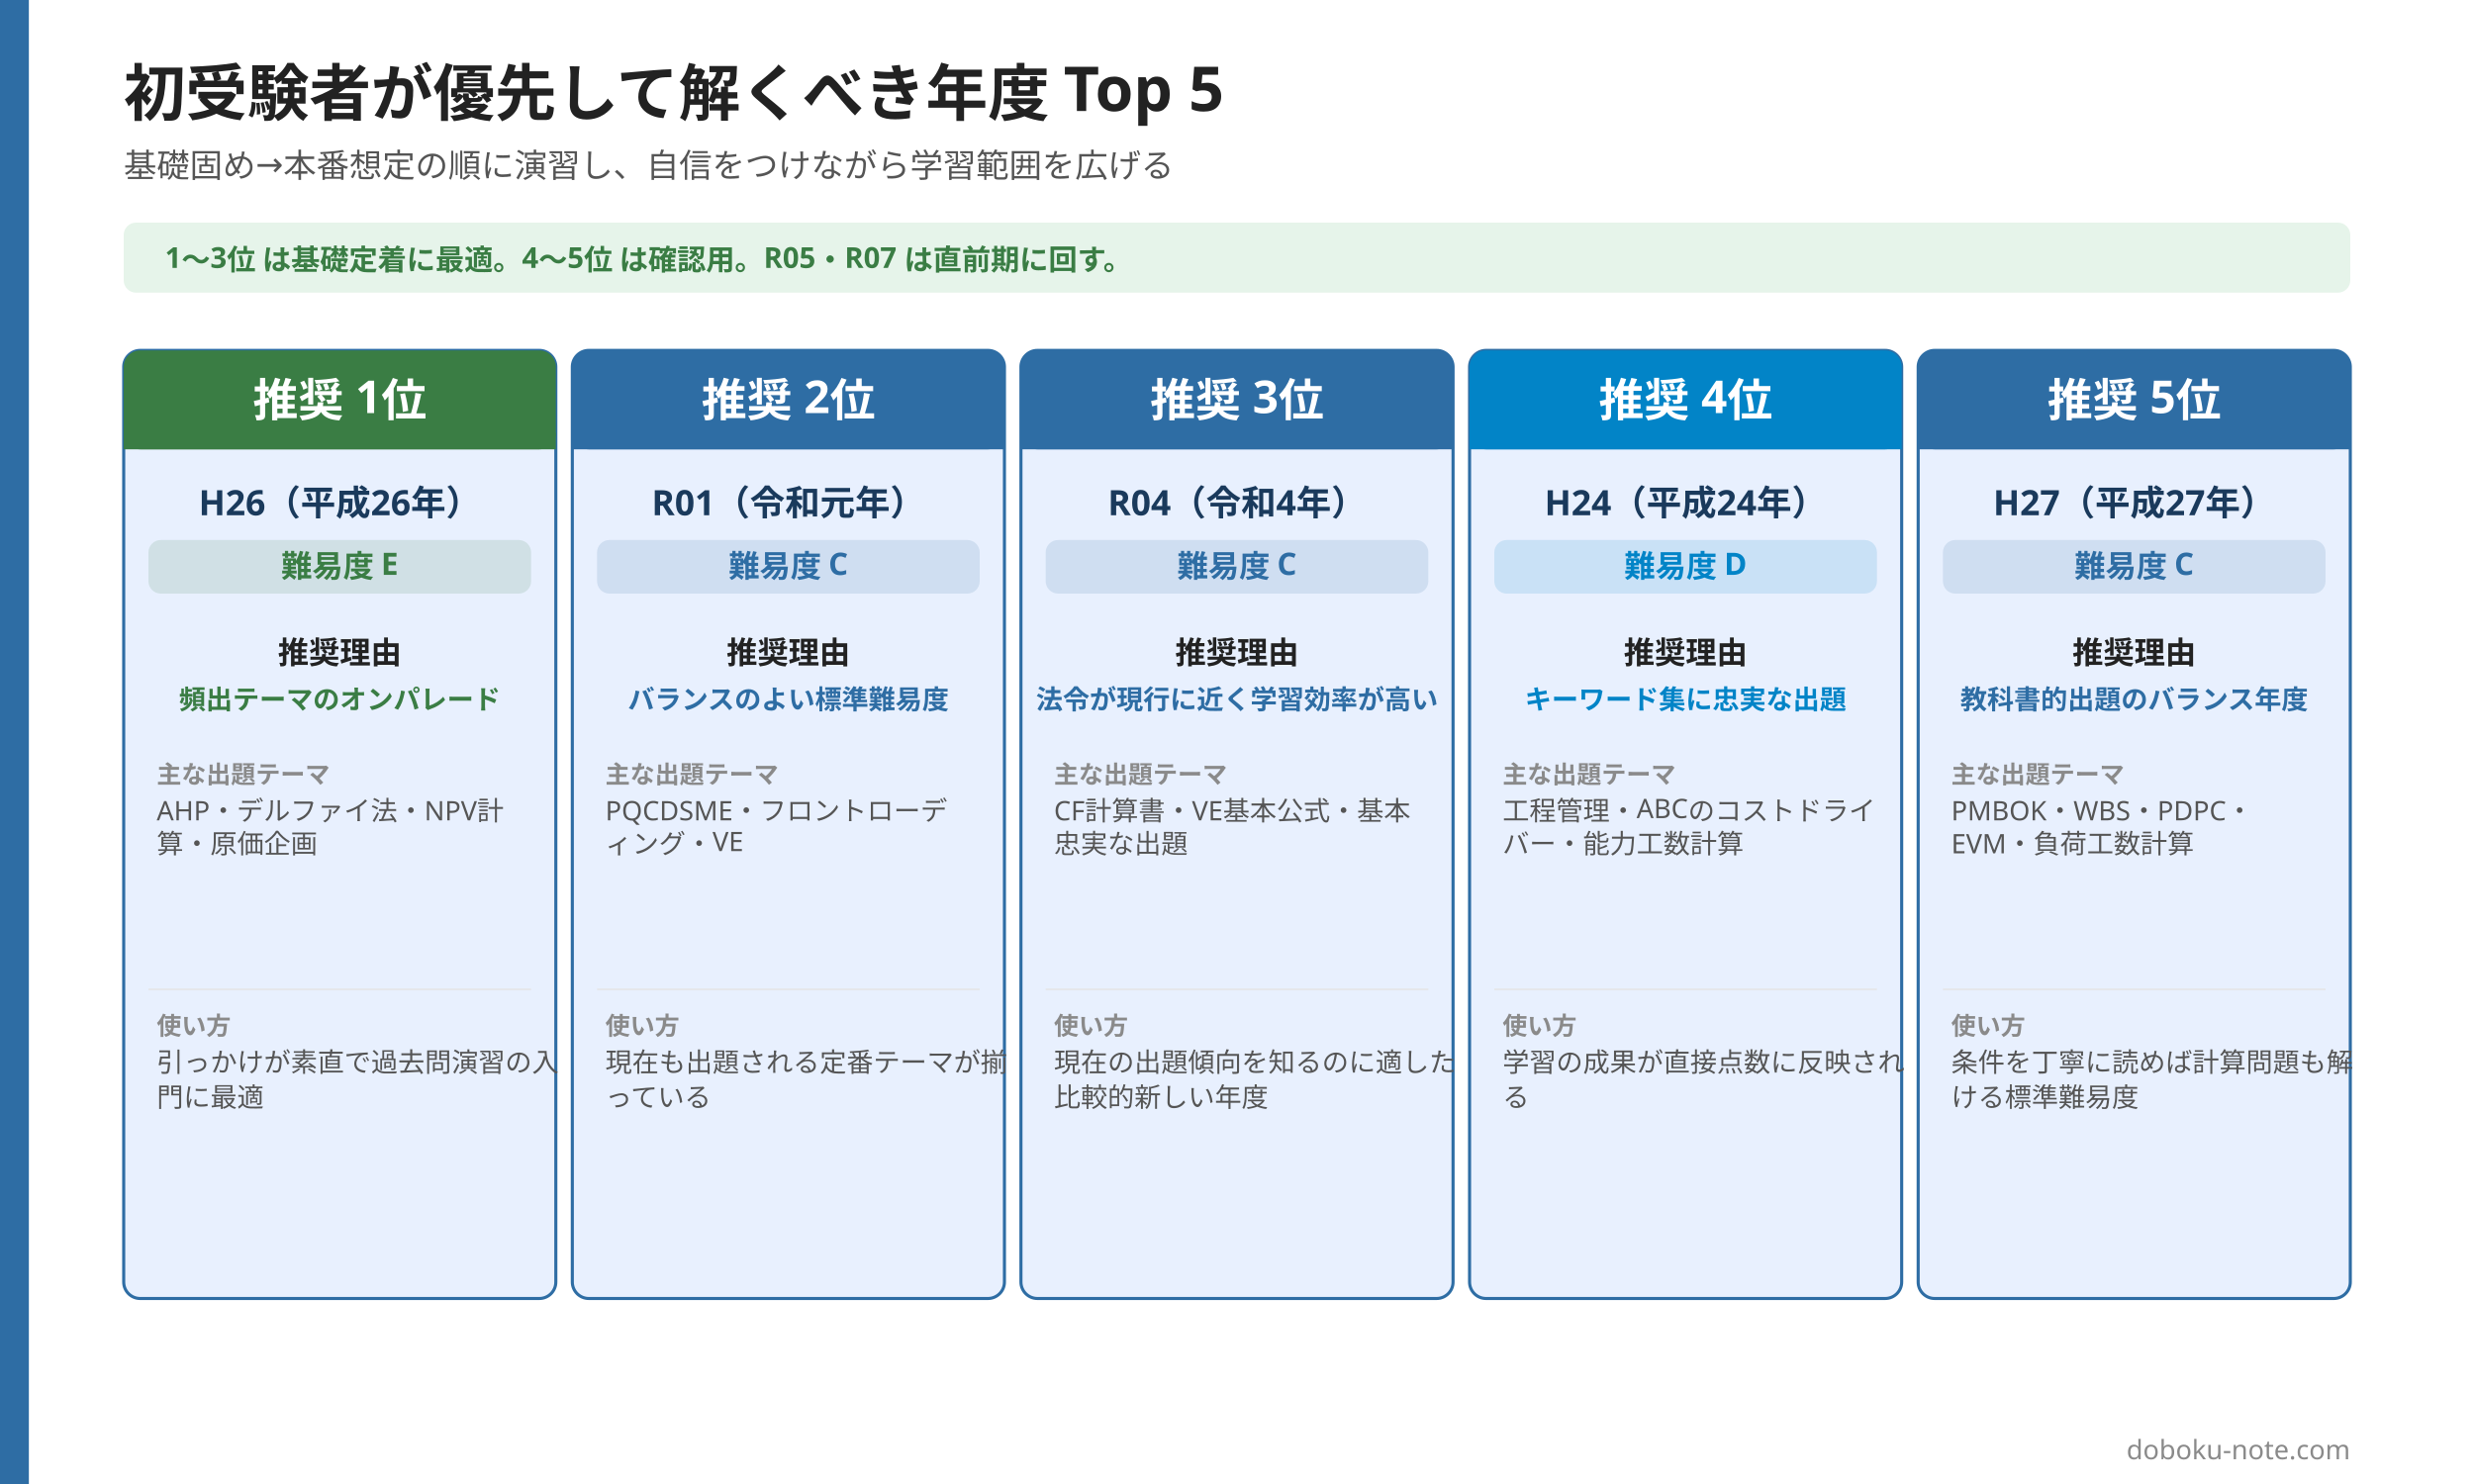
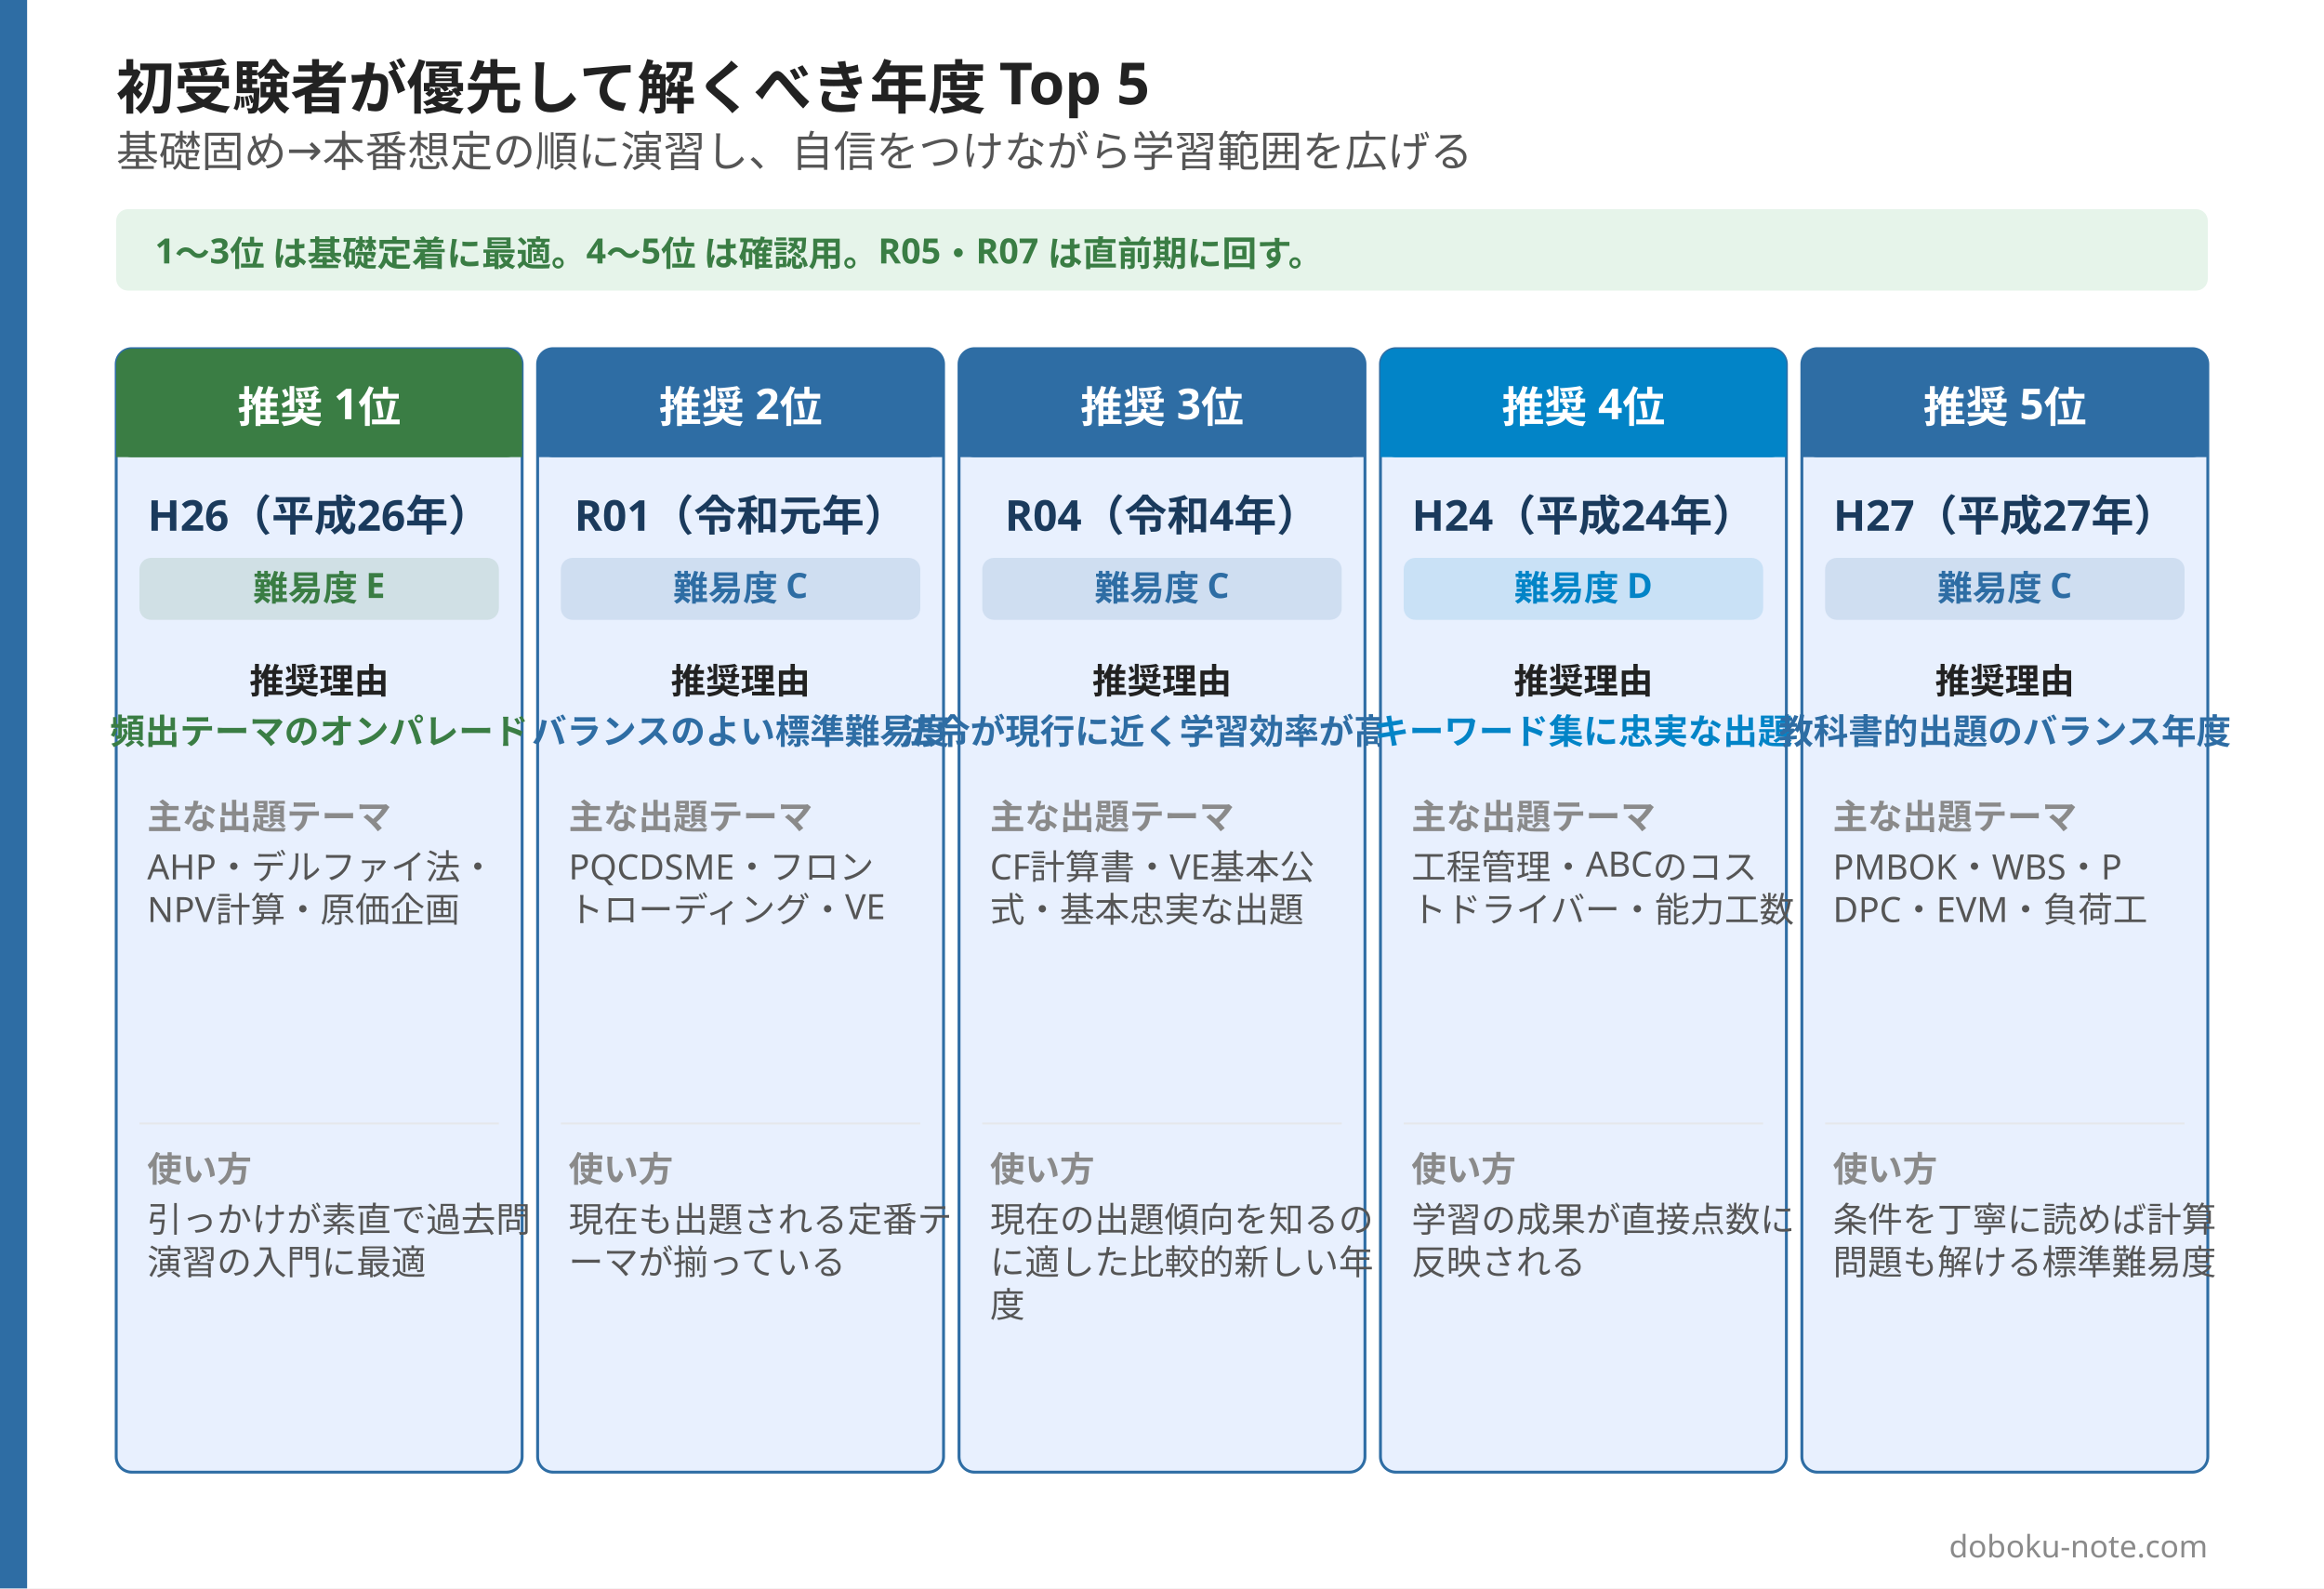
- <svg xmlns="http://www.w3.org/2000/svg" width="1200" height="720" viewBox="0 0 1200 720">
-   <rect width="1200" height="720" fill="#ffffff" />
-   <rect x="0" y="0" width="14" height="720" fill="#2e6da4" />
+ <svg xmlns="http://www.w3.org/2000/svg" width="1200" height="820" viewBox="0 0 1200 820">
+   <rect width="1200" height="820" fill="#ffffff" />
+   <rect x="0" y="0" width="14" height="820" fill="#2e6da4" />
  <text x="60" y="56" font-family="Hiragino Sans, Hiragino Kaku Gothic ProN, Yu Gothic, Noto Sans JP, sans-serif" font-size="30" font-weight="800" fill="#222222">初受験者が優先して解くべき年度 Top 5</text>
-   <text x="60" y="86" font-family="Hiragino Sans, Hiragino Kaku Gothic ProN, Yu Gothic, Noto Sans JP, sans-serif" font-size="16" font-weight="500" fill="#555555">基礎固め→本番想定の順に演習し、自信をつけながら学習範囲を広げる</text>
-   <rect x="60" y="108" width="1080" height="34" rx="6" fill="#e6f4ea" />
-   <text x="80" y="130" font-family="Hiragino Sans, Hiragino Kaku Gothic ProN, Yu Gothic, Noto Sans JP, sans-serif" font-size="14" font-weight="600" fill="#3a7d44">1〜3位 は基礎定着に最適。4〜5位 は確認用。R05・R07 は直前期に回す。</text>
-   <rect x="60" y="170" width="209.6" height="460" rx="8" fill="#e8f0fe" stroke="#2e6da4" stroke-width="1.5" />
-   <rect x="60" y="170" width="209.6" height="48" rx="8" fill="#3a7d44" />
-   <rect x="60" y="210" width="209.6" height="8" fill="#3a7d44" />
-   <text x="164.8" y="202" font-family="Hiragino Sans, Hiragino Kaku Gothic ProN, Yu Gothic, Noto Sans JP, sans-serif" font-size="22" font-weight="800" fill="#ffffff" text-anchor="middle">推奨 1位</text>
-   <text x="164.8" y="250" font-family="Hiragino Sans, Hiragino Kaku Gothic ProN, Yu Gothic, Noto Sans JP, sans-serif" font-size="17" font-weight="700" fill="#1a3a5c" text-anchor="middle">H26（平成26年）</text>
-   <rect x="72" y="262" width="185.6" height="26" rx="6" fill="#3a7d4422" />
-   <text x="164.8" y="280" font-family="Hiragino Sans, Hiragino Kaku Gothic ProN, Yu Gothic, Noto Sans JP, sans-serif" font-size="15" font-weight="700" fill="#3a7d44" text-anchor="middle">難易度 E</text>
-   <text x="164.8" y="322" font-family="Hiragino Sans, Hiragino Kaku Gothic ProN, Yu Gothic, Noto Sans JP, sans-serif" font-size="15" font-weight="700" fill="#222222" text-anchor="middle">推奨理由</text>
-   <text x="164.8" y="344" font-family="Hiragino Sans, Hiragino Kaku Gothic ProN, Yu Gothic, Noto Sans JP, sans-serif" font-size="13" font-weight="600" fill="#3a7d44" text-anchor="middle">頻出テーマのオンパレード</text>
-   <text x="76" y="380" font-family="Hiragino Sans, Hiragino Kaku Gothic ProN, Yu Gothic, Noto Sans JP, sans-serif" font-size="12" font-weight="700" fill="#8a8a8a">主な出題テーマ</text>
-   <text x="76" y="398" font-family="Hiragino Sans, Hiragino Kaku Gothic ProN, Yu Gothic, Noto Sans JP, sans-serif" font-size="13" fill="#555555">AHP・デルファイ法・NPV計</text>
-   <text x="76" y="414" font-family="Hiragino Sans, Hiragino Kaku Gothic ProN, Yu Gothic, Noto Sans JP, sans-serif" font-size="13" fill="#555555">算・原価企画</text>
-   <line x1="72" y1="480" x2="257.6" y2="480" stroke="#e5e7eb" stroke-width="1" />
-   <text x="76" y="502" font-family="Hiragino Sans, Hiragino Kaku Gothic ProN, Yu Gothic, Noto Sans JP, sans-serif" font-size="12" font-weight="700" fill="#8a8a8a">使い方</text>
-   <text x="76" y="520" font-family="Hiragino Sans, Hiragino Kaku Gothic ProN, Yu Gothic, Noto Sans JP, sans-serif" font-size="13" fill="#555555">引っかけが素直で過去問演習の入</text>
-   <text x="76" y="537" font-family="Hiragino Sans, Hiragino Kaku Gothic ProN, Yu Gothic, Noto Sans JP, sans-serif" font-size="13" fill="#555555">門に最適</text>
-   <rect x="277.6" y="170" width="209.6" height="460" rx="8" fill="#e8f0fe" stroke="#2e6da4" stroke-width="1.5" />
-   <rect x="277.6" y="170" width="209.6" height="48" rx="8" fill="#2e6da4" />
-   <rect x="277.6" y="210" width="209.6" height="8" fill="#2e6da4" />
-   <text x="382.4" y="202" font-family="Hiragino Sans, Hiragino Kaku Gothic ProN, Yu Gothic, Noto Sans JP, sans-serif" font-size="22" font-weight="800" fill="#ffffff" text-anchor="middle">推奨 2位</text>
-   <text x="382.4" y="250" font-family="Hiragino Sans, Hiragino Kaku Gothic ProN, Yu Gothic, Noto Sans JP, sans-serif" font-size="17" font-weight="700" fill="#1a3a5c" text-anchor="middle">R01（令和元年）</text>
-   <rect x="289.6" y="262" width="185.6" height="26" rx="6" fill="#2e6da422" />
-   <text x="382.4" y="280" font-family="Hiragino Sans, Hiragino Kaku Gothic ProN, Yu Gothic, Noto Sans JP, sans-serif" font-size="15" font-weight="700" fill="#2e6da4" text-anchor="middle">難易度 C</text>
-   <text x="382.4" y="322" font-family="Hiragino Sans, Hiragino Kaku Gothic ProN, Yu Gothic, Noto Sans JP, sans-serif" font-size="15" font-weight="700" fill="#222222" text-anchor="middle">推奨理由</text>
-   <text x="382.4" y="344" font-family="Hiragino Sans, Hiragino Kaku Gothic ProN, Yu Gothic, Noto Sans JP, sans-serif" font-size="13" font-weight="600" fill="#2e6da4" text-anchor="middle">バランスのよい標準難易度</text>
-   <text x="293.6" y="380" font-family="Hiragino Sans, Hiragino Kaku Gothic ProN, Yu Gothic, Noto Sans JP, sans-serif" font-size="12" font-weight="700" fill="#8a8a8a">主な出題テーマ</text>
-   <text x="293.6" y="398" font-family="Hiragino Sans, Hiragino Kaku Gothic ProN, Yu Gothic, Noto Sans JP, sans-serif" font-size="13" fill="#555555">PQCDSME・フロントローデ</text>
-   <text x="293.6" y="414" font-family="Hiragino Sans, Hiragino Kaku Gothic ProN, Yu Gothic, Noto Sans JP, sans-serif" font-size="13" fill="#555555">ィング・VE</text>
-   <line x1="289.6" y1="480" x2="475.2" y2="480" stroke="#e5e7eb" stroke-width="1" />
-   <text x="293.6" y="502" font-family="Hiragino Sans, Hiragino Kaku Gothic ProN, Yu Gothic, Noto Sans JP, sans-serif" font-size="12" font-weight="700" fill="#8a8a8a">使い方</text>
-   <text x="293.6" y="520" font-family="Hiragino Sans, Hiragino Kaku Gothic ProN, Yu Gothic, Noto Sans JP, sans-serif" font-size="13" fill="#555555">現在も出題される定番テーマが揃</text>
-   <text x="293.6" y="537" font-family="Hiragino Sans, Hiragino Kaku Gothic ProN, Yu Gothic, Noto Sans JP, sans-serif" font-size="13" fill="#555555">っている</text>
-   <rect x="495.2" y="170" width="209.6" height="460" rx="8" fill="#e8f0fe" stroke="#2e6da4" stroke-width="1.5" />
-   <rect x="495.2" y="170" width="209.6" height="48" rx="8" fill="#2e6da4" />
-   <rect x="495.2" y="210" width="209.6" height="8" fill="#2e6da4" />
-   <text x="600" y="202" font-family="Hiragino Sans, Hiragino Kaku Gothic ProN, Yu Gothic, Noto Sans JP, sans-serif" font-size="22" font-weight="800" fill="#ffffff" text-anchor="middle">推奨 3位</text>
-   <text x="600" y="250" font-family="Hiragino Sans, Hiragino Kaku Gothic ProN, Yu Gothic, Noto Sans JP, sans-serif" font-size="17" font-weight="700" fill="#1a3a5c" text-anchor="middle">R04（令和4年）</text>
-   <rect x="507.2" y="262" width="185.6" height="26" rx="6" fill="#2e6da422" />
-   <text x="600" y="280" font-family="Hiragino Sans, Hiragino Kaku Gothic ProN, Yu Gothic, Noto Sans JP, sans-serif" font-size="15" font-weight="700" fill="#2e6da4" text-anchor="middle">難易度 C</text>
-   <text x="600" y="322" font-family="Hiragino Sans, Hiragino Kaku Gothic ProN, Yu Gothic, Noto Sans JP, sans-serif" font-size="15" font-weight="700" fill="#222222" text-anchor="middle">推奨理由</text>
-   <text x="600" y="344" font-family="Hiragino Sans, Hiragino Kaku Gothic ProN, Yu Gothic, Noto Sans JP, sans-serif" font-size="13" font-weight="600" fill="#2e6da4" text-anchor="middle">法令が現行に近く学習効率が高い</text>
-   <text x="511.2" y="380" font-family="Hiragino Sans, Hiragino Kaku Gothic ProN, Yu Gothic, Noto Sans JP, sans-serif" font-size="12" font-weight="700" fill="#8a8a8a">主な出題テーマ</text>
-   <text x="511.2" y="398" font-family="Hiragino Sans, Hiragino Kaku Gothic ProN, Yu Gothic, Noto Sans JP, sans-serif" font-size="13" fill="#555555">CF計算書・VE基本公式・基本</text>
-   <text x="511.2" y="414" font-family="Hiragino Sans, Hiragino Kaku Gothic ProN, Yu Gothic, Noto Sans JP, sans-serif" font-size="13" fill="#555555">忠実な出題</text>
-   <line x1="507.2" y1="480" x2="692.8" y2="480" stroke="#e5e7eb" stroke-width="1" />
-   <text x="511.2" y="502" font-family="Hiragino Sans, Hiragino Kaku Gothic ProN, Yu Gothic, Noto Sans JP, sans-serif" font-size="12" font-weight="700" fill="#8a8a8a">使い方</text>
-   <text x="511.2" y="520" font-family="Hiragino Sans, Hiragino Kaku Gothic ProN, Yu Gothic, Noto Sans JP, sans-serif" font-size="13" fill="#555555">現在の出題傾向を知るのに適した</text>
-   <text x="511.2" y="537" font-family="Hiragino Sans, Hiragino Kaku Gothic ProN, Yu Gothic, Noto Sans JP, sans-serif" font-size="13" fill="#555555">比較的新しい年度</text>
-   <rect x="712.8" y="170" width="209.6" height="460" rx="8" fill="#e8f0fe" stroke="#2e6da4" stroke-width="1.5" />
-   <rect x="712.8" y="170" width="209.6" height="48" rx="8" fill="#0284c7" />
-   <rect x="712.8" y="210" width="209.6" height="8" fill="#0284c7" />
-   <text x="817.6" y="202" font-family="Hiragino Sans, Hiragino Kaku Gothic ProN, Yu Gothic, Noto Sans JP, sans-serif" font-size="22" font-weight="800" fill="#ffffff" text-anchor="middle">推奨 4位</text>
-   <text x="817.6" y="250" font-family="Hiragino Sans, Hiragino Kaku Gothic ProN, Yu Gothic, Noto Sans JP, sans-serif" font-size="17" font-weight="700" fill="#1a3a5c" text-anchor="middle">H24（平成24年）</text>
-   <rect x="724.8" y="262" width="185.6" height="26" rx="6" fill="#0284c722" />
-   <text x="817.6" y="280" font-family="Hiragino Sans, Hiragino Kaku Gothic ProN, Yu Gothic, Noto Sans JP, sans-serif" font-size="15" font-weight="700" fill="#0284c7" text-anchor="middle">難易度 D</text>
-   <text x="817.6" y="322" font-family="Hiragino Sans, Hiragino Kaku Gothic ProN, Yu Gothic, Noto Sans JP, sans-serif" font-size="15" font-weight="700" fill="#222222" text-anchor="middle">推奨理由</text>
-   <text x="817.6" y="344" font-family="Hiragino Sans, Hiragino Kaku Gothic ProN, Yu Gothic, Noto Sans JP, sans-serif" font-size="13" font-weight="600" fill="#0284c7" text-anchor="middle">キーワード集に忠実な出題</text>
-   <text x="728.8" y="380" font-family="Hiragino Sans, Hiragino Kaku Gothic ProN, Yu Gothic, Noto Sans JP, sans-serif" font-size="12" font-weight="700" fill="#8a8a8a">主な出題テーマ</text>
-   <text x="728.8" y="398" font-family="Hiragino Sans, Hiragino Kaku Gothic ProN, Yu Gothic, Noto Sans JP, sans-serif" font-size="13" fill="#555555">工程管理・ABCのコストドライ</text>
-   <text x="728.8" y="414" font-family="Hiragino Sans, Hiragino Kaku Gothic ProN, Yu Gothic, Noto Sans JP, sans-serif" font-size="13" fill="#555555">バー・能力工数計算</text>
-   <line x1="724.8" y1="480" x2="910.4" y2="480" stroke="#e5e7eb" stroke-width="1" />
-   <text x="728.8" y="502" font-family="Hiragino Sans, Hiragino Kaku Gothic ProN, Yu Gothic, Noto Sans JP, sans-serif" font-size="12" font-weight="700" fill="#8a8a8a">使い方</text>
-   <text x="728.8" y="520" font-family="Hiragino Sans, Hiragino Kaku Gothic ProN, Yu Gothic, Noto Sans JP, sans-serif" font-size="13" fill="#555555">学習の成果が直接点数に反映され</text>
-   <text x="728.8" y="537" font-family="Hiragino Sans, Hiragino Kaku Gothic ProN, Yu Gothic, Noto Sans JP, sans-serif" font-size="13" fill="#555555">る</text>
-   <rect x="930.4" y="170" width="209.6" height="460" rx="8" fill="#e8f0fe" stroke="#2e6da4" stroke-width="1.5" />
-   <rect x="930.4" y="170" width="209.6" height="48" rx="8" fill="#2e6da4" />
-   <rect x="930.4" y="210" width="209.6" height="8" fill="#2e6da4" />
-   <text x="1035.2" y="202" font-family="Hiragino Sans, Hiragino Kaku Gothic ProN, Yu Gothic, Noto Sans JP, sans-serif" font-size="22" font-weight="800" fill="#ffffff" text-anchor="middle">推奨 5位</text>
-   <text x="1035.2" y="250" font-family="Hiragino Sans, Hiragino Kaku Gothic ProN, Yu Gothic, Noto Sans JP, sans-serif" font-size="17" font-weight="700" fill="#1a3a5c" text-anchor="middle">H27（平成27年）</text>
-   <rect x="942.4" y="262" width="185.6" height="26" rx="6" fill="#2e6da422" />
-   <text x="1035.2" y="280" font-family="Hiragino Sans, Hiragino Kaku Gothic ProN, Yu Gothic, Noto Sans JP, sans-serif" font-size="15" font-weight="700" fill="#2e6da4" text-anchor="middle">難易度 C</text>
-   <text x="1035.2" y="322" font-family="Hiragino Sans, Hiragino Kaku Gothic ProN, Yu Gothic, Noto Sans JP, sans-serif" font-size="15" font-weight="700" fill="#222222" text-anchor="middle">推奨理由</text>
-   <text x="1035.2" y="344" font-family="Hiragino Sans, Hiragino Kaku Gothic ProN, Yu Gothic, Noto Sans JP, sans-serif" font-size="13" font-weight="600" fill="#2e6da4" text-anchor="middle">教科書的出題のバランス年度</text>
-   <text x="946.4" y="380" font-family="Hiragino Sans, Hiragino Kaku Gothic ProN, Yu Gothic, Noto Sans JP, sans-serif" font-size="12" font-weight="700" fill="#8a8a8a">主な出題テーマ</text>
-   <text x="946.4" y="398" font-family="Hiragino Sans, Hiragino Kaku Gothic ProN, Yu Gothic, Noto Sans JP, sans-serif" font-size="13" fill="#555555">PMBOK・WBS・PDPC・</text>
-   <text x="946.4" y="414" font-family="Hiragino Sans, Hiragino Kaku Gothic ProN, Yu Gothic, Noto Sans JP, sans-serif" font-size="13" fill="#555555">EVM・負荷工数計算</text>
-   <line x1="942.4" y1="480" x2="1128" y2="480" stroke="#e5e7eb" stroke-width="1" />
-   <text x="946.4" y="502" font-family="Hiragino Sans, Hiragino Kaku Gothic ProN, Yu Gothic, Noto Sans JP, sans-serif" font-size="12" font-weight="700" fill="#8a8a8a">使い方</text>
-   <text x="946.4" y="520" font-family="Hiragino Sans, Hiragino Kaku Gothic ProN, Yu Gothic, Noto Sans JP, sans-serif" font-size="13" fill="#555555">条件を丁寧に読めば計算問題も解</text>
-   <text x="946.4" y="537" font-family="Hiragino Sans, Hiragino Kaku Gothic ProN, Yu Gothic, Noto Sans JP, sans-serif" font-size="13" fill="#555555">ける標準難易度</text>
-   <text x="1140" y="708" font-family="Hiragino Sans, Hiragino Kaku Gothic ProN, Yu Gothic, Noto Sans JP, sans-serif" font-size="13" fill="#8a8a8a" text-anchor="end">doboku-note.com</text>
+   <text x="60" y="86" font-family="Hiragino Sans, Hiragino Kaku Gothic ProN, Yu Gothic, Noto Sans JP, sans-serif" font-size="22" font-weight="500" fill="#555555">基礎固め→本番想定の順に演習し、自信をつけながら学習範囲を広げる</text>
+   <rect x="60" y="108" width="1080" height="42" rx="6" fill="#e6f4ea" />
+   <text x="80" y="136" font-family="Hiragino Sans, Hiragino Kaku Gothic ProN, Yu Gothic, Noto Sans JP, sans-serif" font-size="18" font-weight="600" fill="#3a7d44">1〜3位 は基礎定着に最適。4〜5位 は確認用。R05・R07 は直前期に回す。</text>
+   <rect x="60" y="180" width="209.6" height="580" rx="8" fill="#e8f0fe" stroke="#2e6da4" stroke-width="1.5" />
+   <rect x="60" y="180" width="209.6" height="56" rx="8" fill="#3a7d44" />
+   <rect x="60" y="228" width="209.6" height="8" fill="#3a7d44" />
+   <text x="164.8" y="218" font-family="Hiragino Sans, Hiragino Kaku Gothic ProN, Yu Gothic, Noto Sans JP, sans-serif" font-size="22" font-weight="800" fill="#ffffff" text-anchor="middle">推奨 1位</text>
+   <text x="164.8" y="274" font-family="Hiragino Sans, Hiragino Kaku Gothic ProN, Yu Gothic, Noto Sans JP, sans-serif" font-size="22" font-weight="700" fill="#1a3a5c" text-anchor="middle">H26（平成26年）</text>
+   <rect x="72" y="288" width="185.6" height="32" rx="6" fill="#3a7d4422" />
+   <text x="164.8" y="310" font-family="Hiragino Sans, Hiragino Kaku Gothic ProN, Yu Gothic, Noto Sans JP, sans-serif" font-size="18" font-weight="700" fill="#3a7d44" text-anchor="middle">難易度 E</text>
+   <text x="164.8" y="358" font-family="Hiragino Sans, Hiragino Kaku Gothic ProN, Yu Gothic, Noto Sans JP, sans-serif" font-size="18" font-weight="700" fill="#222222" text-anchor="middle">推奨理由</text>
+   <text x="164.8" y="384" font-family="Hiragino Sans, Hiragino Kaku Gothic ProN, Yu Gothic, Noto Sans JP, sans-serif" font-size="18" font-weight="600" fill="#3a7d44" text-anchor="middle">頻出テーマのオンパレード</text>
+   <text x="76" y="428" font-family="Hiragino Sans, Hiragino Kaku Gothic ProN, Yu Gothic, Noto Sans JP, sans-serif" font-size="18" font-weight="700" fill="#8a8a8a">主な出題テーマ</text>
+   <text x="76" y="454" font-family="Hiragino Sans, Hiragino Kaku Gothic ProN, Yu Gothic, Noto Sans JP, sans-serif" font-size="18" fill="#555555">AHP・デルファイ法・</text>
+   <text x="76" y="476" font-family="Hiragino Sans, Hiragino Kaku Gothic ProN, Yu Gothic, Noto Sans JP, sans-serif" font-size="18" fill="#555555">NPV計算・原価企画</text>
+   <line x1="72" y1="580" x2="257.6" y2="580" stroke="#e5e7eb" stroke-width="1" />
+   <text x="76" y="610" font-family="Hiragino Sans, Hiragino Kaku Gothic ProN, Yu Gothic, Noto Sans JP, sans-serif" font-size="18" font-weight="700" fill="#8a8a8a">使い方</text>
+   <text x="76" y="636" font-family="Hiragino Sans, Hiragino Kaku Gothic ProN, Yu Gothic, Noto Sans JP, sans-serif" font-size="18" fill="#555555">引っかけが素直で過去問</text>
+   <text x="76" y="658" font-family="Hiragino Sans, Hiragino Kaku Gothic ProN, Yu Gothic, Noto Sans JP, sans-serif" font-size="18" fill="#555555">演習の入門に最適</text>
+   <rect x="277.6" y="180" width="209.6" height="580" rx="8" fill="#e8f0fe" stroke="#2e6da4" stroke-width="1.5" />
+   <rect x="277.6" y="180" width="209.6" height="56" rx="8" fill="#2e6da4" />
+   <rect x="277.6" y="228" width="209.6" height="8" fill="#2e6da4" />
+   <text x="382.4" y="218" font-family="Hiragino Sans, Hiragino Kaku Gothic ProN, Yu Gothic, Noto Sans JP, sans-serif" font-size="22" font-weight="800" fill="#ffffff" text-anchor="middle">推奨 2位</text>
+   <text x="382.4" y="274" font-family="Hiragino Sans, Hiragino Kaku Gothic ProN, Yu Gothic, Noto Sans JP, sans-serif" font-size="22" font-weight="700" fill="#1a3a5c" text-anchor="middle">R01（令和元年）</text>
+   <rect x="289.6" y="288" width="185.6" height="32" rx="6" fill="#2e6da422" />
+   <text x="382.4" y="310" font-family="Hiragino Sans, Hiragino Kaku Gothic ProN, Yu Gothic, Noto Sans JP, sans-serif" font-size="18" font-weight="700" fill="#2e6da4" text-anchor="middle">難易度 C</text>
+   <text x="382.4" y="358" font-family="Hiragino Sans, Hiragino Kaku Gothic ProN, Yu Gothic, Noto Sans JP, sans-serif" font-size="18" font-weight="700" fill="#222222" text-anchor="middle">推奨理由</text>
+   <text x="382.4" y="384" font-family="Hiragino Sans, Hiragino Kaku Gothic ProN, Yu Gothic, Noto Sans JP, sans-serif" font-size="18" font-weight="600" fill="#2e6da4" text-anchor="middle">バランスのよい標準難易度</text>
+   <text x="293.6" y="428" font-family="Hiragino Sans, Hiragino Kaku Gothic ProN, Yu Gothic, Noto Sans JP, sans-serif" font-size="18" font-weight="700" fill="#8a8a8a">主な出題テーマ</text>
+   <text x="293.6" y="454" font-family="Hiragino Sans, Hiragino Kaku Gothic ProN, Yu Gothic, Noto Sans JP, sans-serif" font-size="18" fill="#555555">PQCDSME・フロン</text>
+   <text x="293.6" y="476" font-family="Hiragino Sans, Hiragino Kaku Gothic ProN, Yu Gothic, Noto Sans JP, sans-serif" font-size="18" fill="#555555">トローディング・VE</text>
+   <line x1="289.6" y1="580" x2="475.2" y2="580" stroke="#e5e7eb" stroke-width="1" />
+   <text x="293.6" y="610" font-family="Hiragino Sans, Hiragino Kaku Gothic ProN, Yu Gothic, Noto Sans JP, sans-serif" font-size="18" font-weight="700" fill="#8a8a8a">使い方</text>
+   <text x="293.6" y="636" font-family="Hiragino Sans, Hiragino Kaku Gothic ProN, Yu Gothic, Noto Sans JP, sans-serif" font-size="18" fill="#555555">現在も出題される定番テ</text>
+   <text x="293.6" y="658" font-family="Hiragino Sans, Hiragino Kaku Gothic ProN, Yu Gothic, Noto Sans JP, sans-serif" font-size="18" fill="#555555">ーマが揃っている</text>
+   <rect x="495.2" y="180" width="209.6" height="580" rx="8" fill="#e8f0fe" stroke="#2e6da4" stroke-width="1.5" />
+   <rect x="495.2" y="180" width="209.6" height="56" rx="8" fill="#2e6da4" />
+   <rect x="495.2" y="228" width="209.6" height="8" fill="#2e6da4" />
+   <text x="600" y="218" font-family="Hiragino Sans, Hiragino Kaku Gothic ProN, Yu Gothic, Noto Sans JP, sans-serif" font-size="22" font-weight="800" fill="#ffffff" text-anchor="middle">推奨 3位</text>
+   <text x="600" y="274" font-family="Hiragino Sans, Hiragino Kaku Gothic ProN, Yu Gothic, Noto Sans JP, sans-serif" font-size="22" font-weight="700" fill="#1a3a5c" text-anchor="middle">R04（令和4年）</text>
+   <rect x="507.2" y="288" width="185.6" height="32" rx="6" fill="#2e6da422" />
+   <text x="600" y="310" font-family="Hiragino Sans, Hiragino Kaku Gothic ProN, Yu Gothic, Noto Sans JP, sans-serif" font-size="18" font-weight="700" fill="#2e6da4" text-anchor="middle">難易度 C</text>
+   <text x="600" y="358" font-family="Hiragino Sans, Hiragino Kaku Gothic ProN, Yu Gothic, Noto Sans JP, sans-serif" font-size="18" font-weight="700" fill="#222222" text-anchor="middle">推奨理由</text>
+   <text x="600" y="384" font-family="Hiragino Sans, Hiragino Kaku Gothic ProN, Yu Gothic, Noto Sans JP, sans-serif" font-size="18" font-weight="600" fill="#2e6da4" text-anchor="middle">法令が現行に近く学習効率が高い</text>
+   <text x="511.2" y="428" font-family="Hiragino Sans, Hiragino Kaku Gothic ProN, Yu Gothic, Noto Sans JP, sans-serif" font-size="18" font-weight="700" fill="#8a8a8a">主な出題テーマ</text>
+   <text x="511.2" y="454" font-family="Hiragino Sans, Hiragino Kaku Gothic ProN, Yu Gothic, Noto Sans JP, sans-serif" font-size="18" fill="#555555">CF計算書・VE基本公</text>
+   <text x="511.2" y="476" font-family="Hiragino Sans, Hiragino Kaku Gothic ProN, Yu Gothic, Noto Sans JP, sans-serif" font-size="18" fill="#555555">式・基本忠実な出題</text>
+   <line x1="507.2" y1="580" x2="692.8" y2="580" stroke="#e5e7eb" stroke-width="1" />
+   <text x="511.2" y="610" font-family="Hiragino Sans, Hiragino Kaku Gothic ProN, Yu Gothic, Noto Sans JP, sans-serif" font-size="18" font-weight="700" fill="#8a8a8a">使い方</text>
+   <text x="511.2" y="636" font-family="Hiragino Sans, Hiragino Kaku Gothic ProN, Yu Gothic, Noto Sans JP, sans-serif" font-size="18" fill="#555555">現在の出題傾向を知るの</text>
+   <text x="511.2" y="658" font-family="Hiragino Sans, Hiragino Kaku Gothic ProN, Yu Gothic, Noto Sans JP, sans-serif" font-size="18" fill="#555555">に適した比較的新しい年</text>
+   <text x="511.2" y="680" font-family="Hiragino Sans, Hiragino Kaku Gothic ProN, Yu Gothic, Noto Sans JP, sans-serif" font-size="18" fill="#555555">度</text>
+   <rect x="712.8" y="180" width="209.6" height="580" rx="8" fill="#e8f0fe" stroke="#2e6da4" stroke-width="1.5" />
+   <rect x="712.8" y="180" width="209.6" height="56" rx="8" fill="#0284c7" />
+   <rect x="712.8" y="228" width="209.6" height="8" fill="#0284c7" />
+   <text x="817.6" y="218" font-family="Hiragino Sans, Hiragino Kaku Gothic ProN, Yu Gothic, Noto Sans JP, sans-serif" font-size="22" font-weight="800" fill="#ffffff" text-anchor="middle">推奨 4位</text>
+   <text x="817.6" y="274" font-family="Hiragino Sans, Hiragino Kaku Gothic ProN, Yu Gothic, Noto Sans JP, sans-serif" font-size="22" font-weight="700" fill="#1a3a5c" text-anchor="middle">H24（平成24年）</text>
+   <rect x="724.8" y="288" width="185.6" height="32" rx="6" fill="#0284c722" />
+   <text x="817.6" y="310" font-family="Hiragino Sans, Hiragino Kaku Gothic ProN, Yu Gothic, Noto Sans JP, sans-serif" font-size="18" font-weight="700" fill="#0284c7" text-anchor="middle">難易度 D</text>
+   <text x="817.6" y="358" font-family="Hiragino Sans, Hiragino Kaku Gothic ProN, Yu Gothic, Noto Sans JP, sans-serif" font-size="18" font-weight="700" fill="#222222" text-anchor="middle">推奨理由</text>
+   <text x="817.6" y="384" font-family="Hiragino Sans, Hiragino Kaku Gothic ProN, Yu Gothic, Noto Sans JP, sans-serif" font-size="18" font-weight="600" fill="#0284c7" text-anchor="middle">キーワード集に忠実な出題</text>
+   <text x="728.8" y="428" font-family="Hiragino Sans, Hiragino Kaku Gothic ProN, Yu Gothic, Noto Sans JP, sans-serif" font-size="18" font-weight="700" fill="#8a8a8a">主な出題テーマ</text>
+   <text x="728.8" y="454" font-family="Hiragino Sans, Hiragino Kaku Gothic ProN, Yu Gothic, Noto Sans JP, sans-serif" font-size="18" fill="#555555">工程管理・ABCのコス</text>
+   <text x="728.8" y="476" font-family="Hiragino Sans, Hiragino Kaku Gothic ProN, Yu Gothic, Noto Sans JP, sans-serif" font-size="18" fill="#555555">トドライバー・能力工数</text>
+   <line x1="724.8" y1="580" x2="910.4" y2="580" stroke="#e5e7eb" stroke-width="1" />
+   <text x="728.8" y="610" font-family="Hiragino Sans, Hiragino Kaku Gothic ProN, Yu Gothic, Noto Sans JP, sans-serif" font-size="18" font-weight="700" fill="#8a8a8a">使い方</text>
+   <text x="728.8" y="636" font-family="Hiragino Sans, Hiragino Kaku Gothic ProN, Yu Gothic, Noto Sans JP, sans-serif" font-size="18" fill="#555555">学習の成果が直接点数に</text>
+   <text x="728.8" y="658" font-family="Hiragino Sans, Hiragino Kaku Gothic ProN, Yu Gothic, Noto Sans JP, sans-serif" font-size="18" fill="#555555">反映される</text>
+   <rect x="930.4" y="180" width="209.6" height="580" rx="8" fill="#e8f0fe" stroke="#2e6da4" stroke-width="1.5" />
+   <rect x="930.4" y="180" width="209.6" height="56" rx="8" fill="#2e6da4" />
+   <rect x="930.4" y="228" width="209.6" height="8" fill="#2e6da4" />
+   <text x="1035.2" y="218" font-family="Hiragino Sans, Hiragino Kaku Gothic ProN, Yu Gothic, Noto Sans JP, sans-serif" font-size="22" font-weight="800" fill="#ffffff" text-anchor="middle">推奨 5位</text>
+   <text x="1035.2" y="274" font-family="Hiragino Sans, Hiragino Kaku Gothic ProN, Yu Gothic, Noto Sans JP, sans-serif" font-size="22" font-weight="700" fill="#1a3a5c" text-anchor="middle">H27（平成27年）</text>
+   <rect x="942.4" y="288" width="185.6" height="32" rx="6" fill="#2e6da422" />
+   <text x="1035.2" y="310" font-family="Hiragino Sans, Hiragino Kaku Gothic ProN, Yu Gothic, Noto Sans JP, sans-serif" font-size="18" font-weight="700" fill="#2e6da4" text-anchor="middle">難易度 C</text>
+   <text x="1035.2" y="358" font-family="Hiragino Sans, Hiragino Kaku Gothic ProN, Yu Gothic, Noto Sans JP, sans-serif" font-size="18" font-weight="700" fill="#222222" text-anchor="middle">推奨理由</text>
+   <text x="1035.2" y="384" font-family="Hiragino Sans, Hiragino Kaku Gothic ProN, Yu Gothic, Noto Sans JP, sans-serif" font-size="18" font-weight="600" fill="#2e6da4" text-anchor="middle">教科書的出題のバランス年度</text>
+   <text x="946.4" y="428" font-family="Hiragino Sans, Hiragino Kaku Gothic ProN, Yu Gothic, Noto Sans JP, sans-serif" font-size="18" font-weight="700" fill="#8a8a8a">主な出題テーマ</text>
+   <text x="946.4" y="454" font-family="Hiragino Sans, Hiragino Kaku Gothic ProN, Yu Gothic, Noto Sans JP, sans-serif" font-size="18" fill="#555555">PMBOK・WBS・P</text>
+   <text x="946.4" y="476" font-family="Hiragino Sans, Hiragino Kaku Gothic ProN, Yu Gothic, Noto Sans JP, sans-serif" font-size="18" fill="#555555">DPC・EVM・負荷工</text>
+   <line x1="942.4" y1="580" x2="1128" y2="580" stroke="#e5e7eb" stroke-width="1" />
+   <text x="946.4" y="610" font-family="Hiragino Sans, Hiragino Kaku Gothic ProN, Yu Gothic, Noto Sans JP, sans-serif" font-size="18" font-weight="700" fill="#8a8a8a">使い方</text>
+   <text x="946.4" y="636" font-family="Hiragino Sans, Hiragino Kaku Gothic ProN, Yu Gothic, Noto Sans JP, sans-serif" font-size="18" fill="#555555">条件を丁寧に読めば計算</text>
+   <text x="946.4" y="658" font-family="Hiragino Sans, Hiragino Kaku Gothic ProN, Yu Gothic, Noto Sans JP, sans-serif" font-size="18" fill="#555555">問題も解ける標準難易度</text>
+   <text x="1140" y="804" font-family="Hiragino Sans, Hiragino Kaku Gothic ProN, Yu Gothic, Noto Sans JP, sans-serif" font-size="16" fill="#8a8a8a" text-anchor="end">doboku-note.com</text>
</svg>
